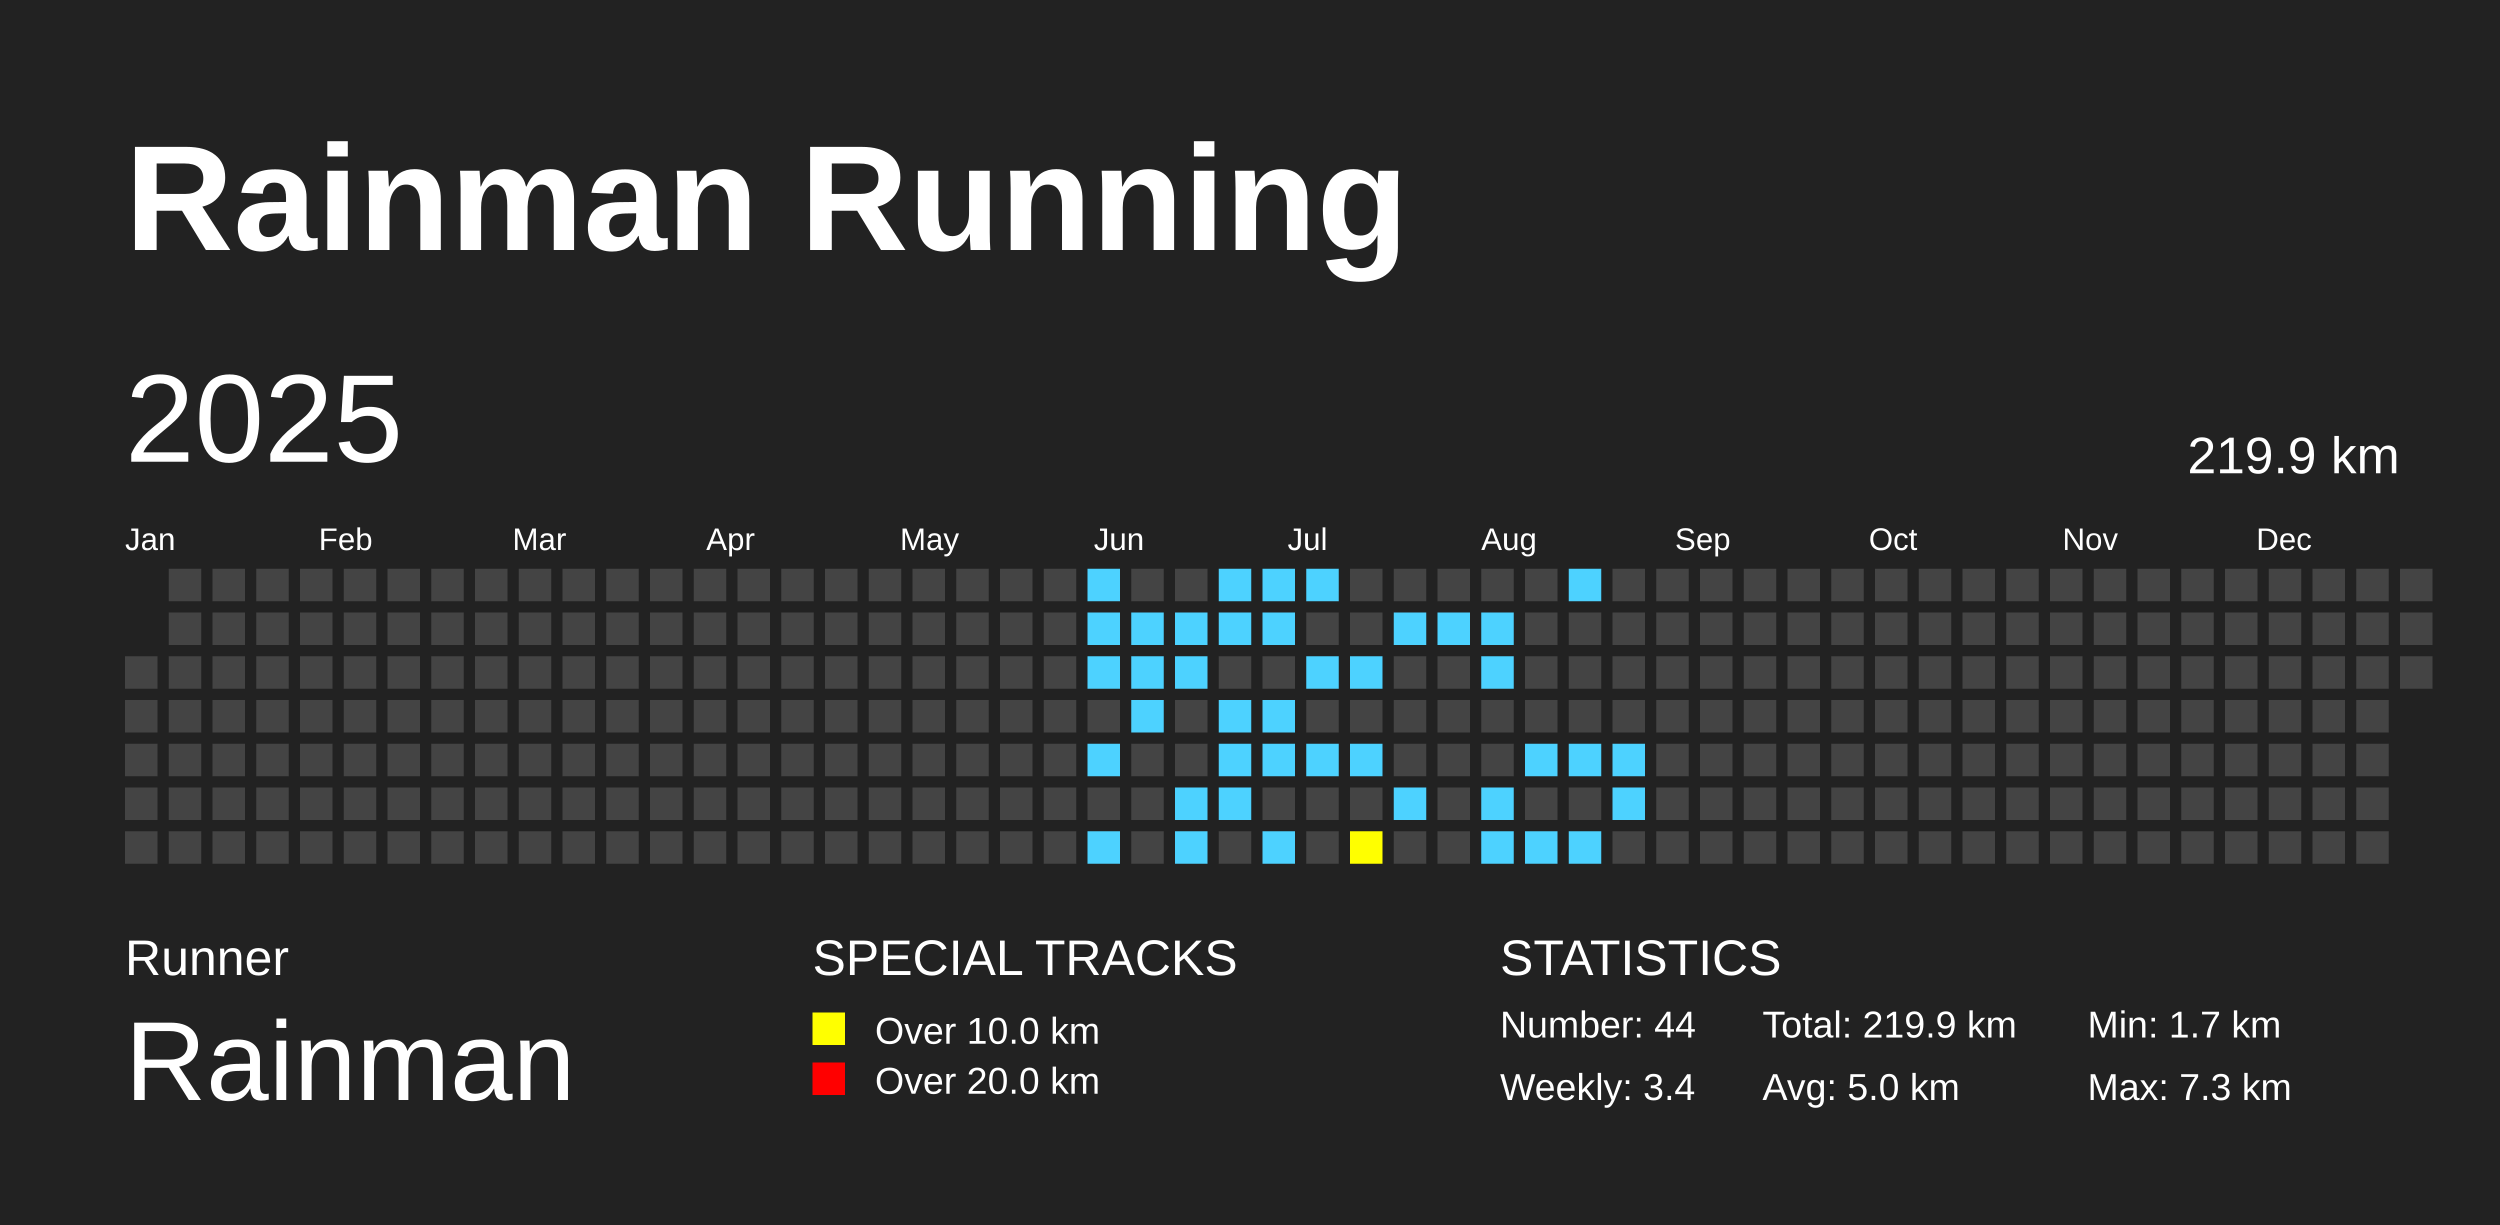
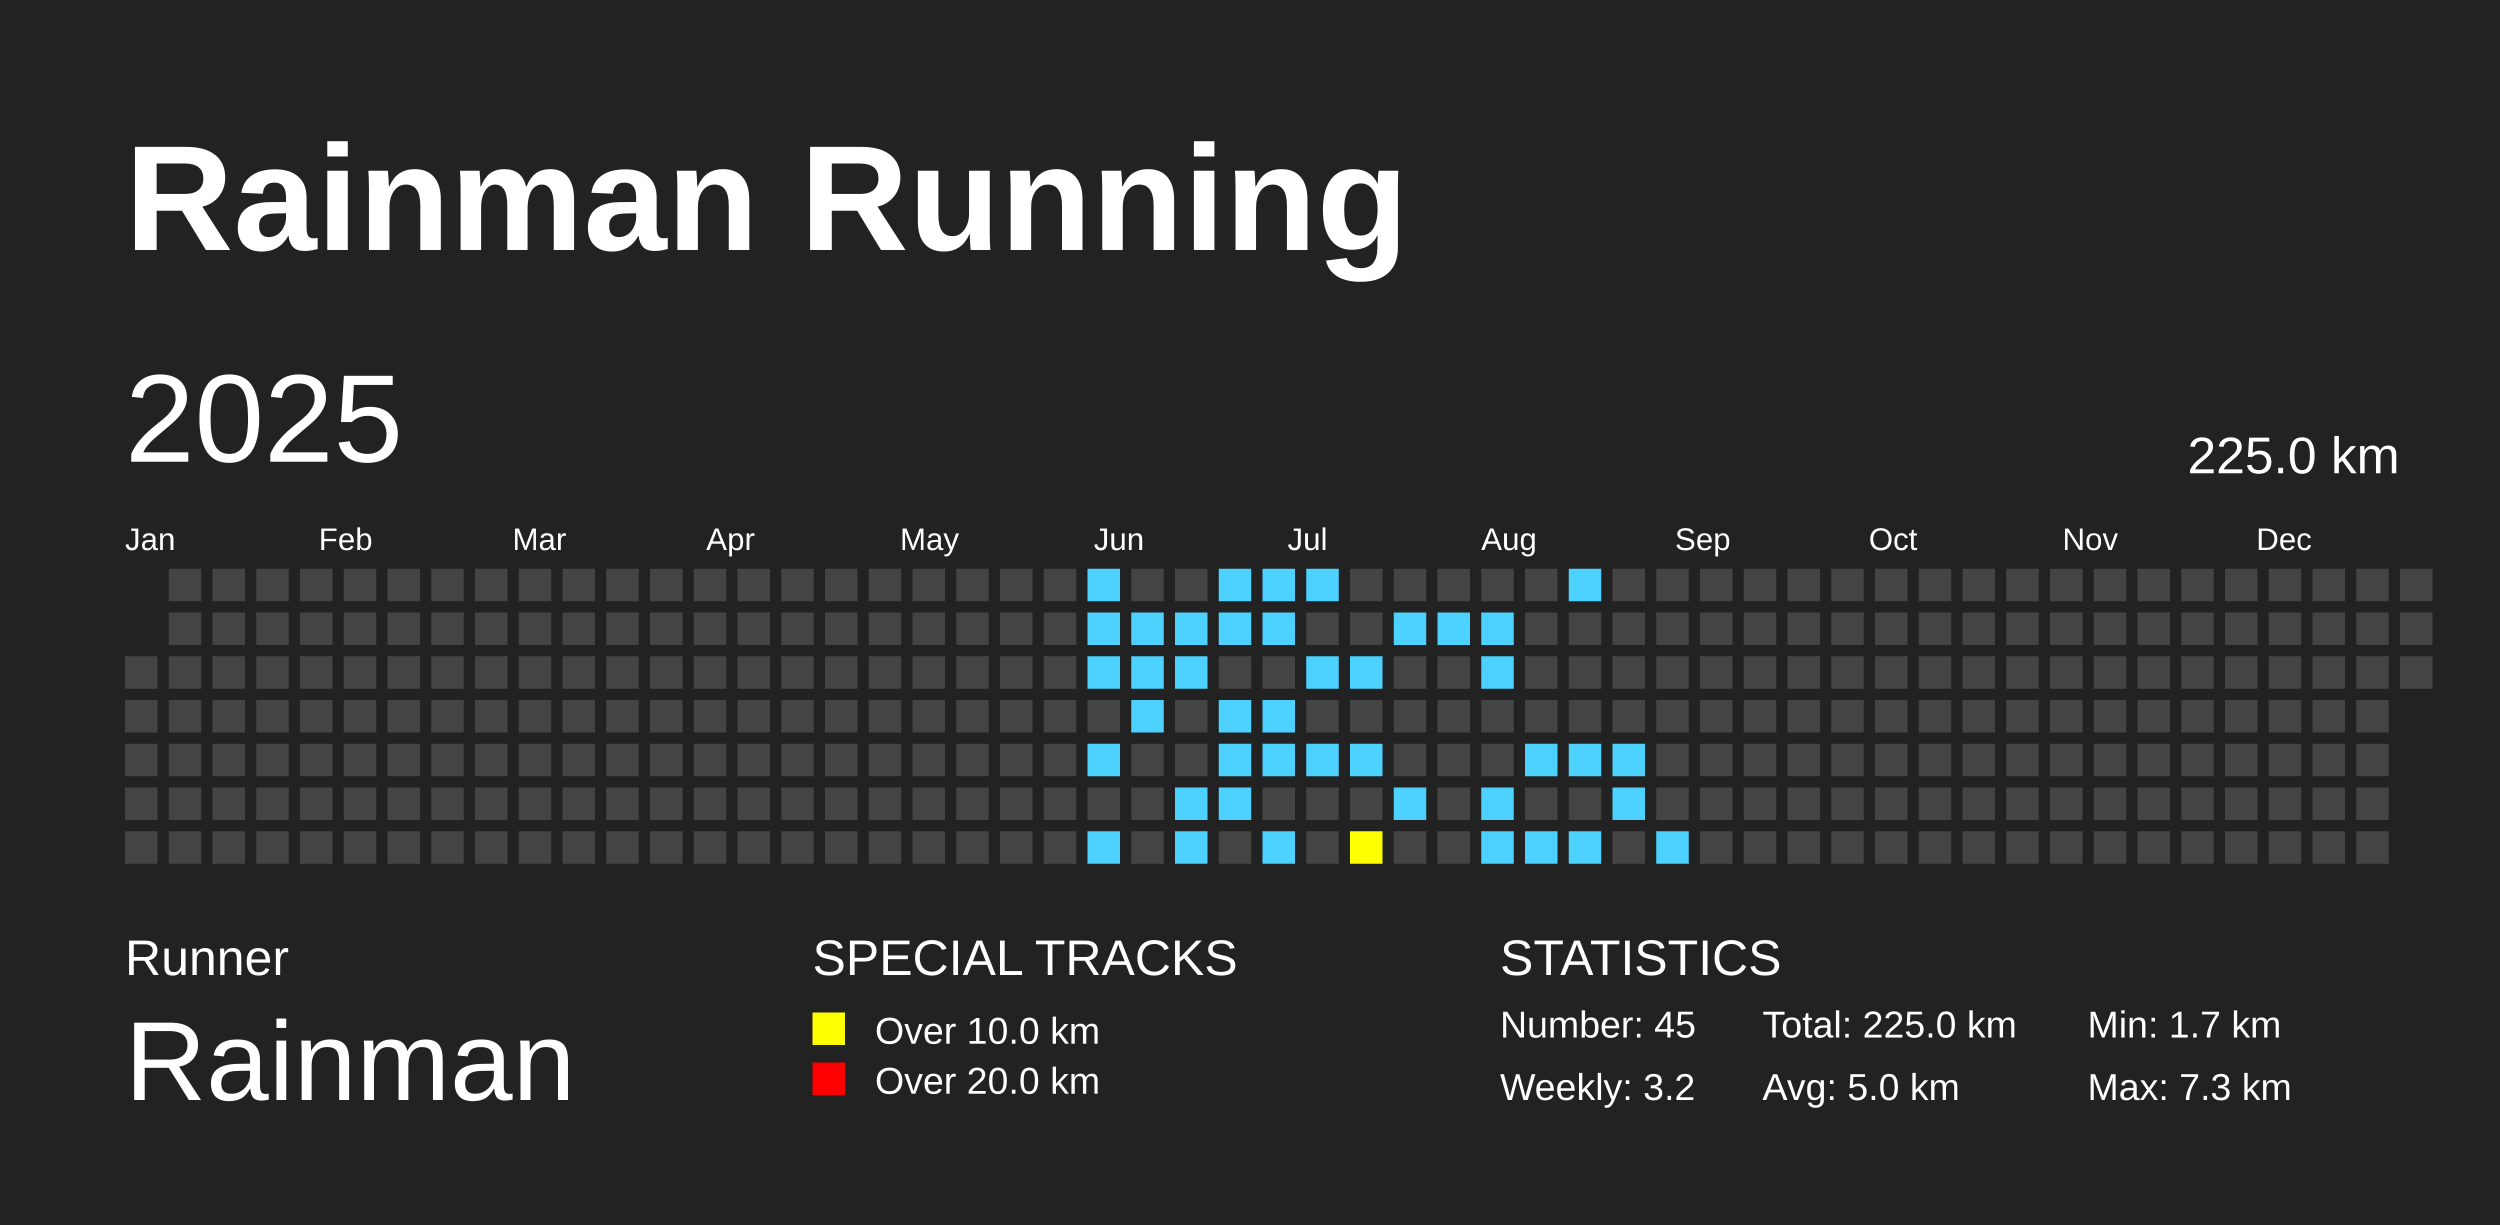
<svg xmlns="http://www.w3.org/2000/svg" baseProfile="full" height="98mm" version="1.1" viewBox="0,0,200,98" width="200mm">
  <defs />
  <rect fill="#222222" height="98" width="200" x="0" y="0" />
  <text fill="#FFFFFF" style="font-size:12px; font-family:Arial; font-weight:bold;" x="10" y="20">Rainman Running</text>
  <text fill="#FFFFFF" style="font-size:4px; font-family:Arial" x="10" y="78">Runner</text>
  <text fill="#FFFFFF" style="font-size:9px; font-family:Arial" x="10" y="88">Rainman</text>
  <text fill="#FFFFFF" style="font-size:4px; font-family:Arial" x="65" y="78">SPECIAL TRACKS</text>
  <rect fill="yellow" height="2.6" width="2.6" x="65" y="81" />
  <text fill="#FFFFFF" style="font-size:3px; font-family:Arial" x="70" y="83.5">Over 10.0 km</text>
  <rect fill="red" height="2.6" width="2.6" x="65" y="85" />
  <text fill="#FFFFFF" style="font-size:3px; font-family:Arial" x="70" y="87.5">Over 20.0 km</text>
  <text fill="#FFFFFF" style="font-size:4px; font-family:Arial" x="120" y="78">STATISTICS</text>
-   <text fill="#FFFFFF" style="font-size:3px; font-family:Arial" x="120" y="83">Number: 44</text>
-   <text fill="#FFFFFF" style="font-size:3px; font-family:Arial" x="120" y="88">Weekly: 3.4</text>
-   <text fill="#FFFFFF" style="font-size:3px; font-family:Arial" x="141" y="83">Total: 219.9 km</text>
+   <text fill="#FFFFFF" style="font-size:3px; font-family:Arial" x="120" y="83">Number: 45</text>
+   <text fill="#FFFFFF" style="font-size:3px; font-family:Arial" x="120" y="88">Weekly: 3.2</text>
+   <text fill="#FFFFFF" style="font-size:3px; font-family:Arial" x="141" y="83">Total: 225.0 km</text>
  <text fill="#FFFFFF" style="font-size:3px; font-family:Arial" x="141" y="88">Avg: 5.0 km</text>
  <text fill="#FFFFFF" style="font-size:3px; font-family:Arial" x="167" y="83">Min: 1.7 km</text>
  <text fill="#FFFFFF" style="font-size:3px; font-family:Arial" x="167" y="88">Max: 7.3 km</text>
  <text dominant-baseline="hanging" fill="#FFFFFF" style="font-size:10.0px; font-family:Arial;" x="10" y="30">2025</text>
-   <text dominant-baseline="hanging" fill="#FFFFFF" style="font-size:4.125px; font-family:Arial;" x="175" y="35">219.9 km</text>
+   <text dominant-baseline="hanging" fill="#FFFFFF" style="font-size:4.125px; font-family:Arial;" x="175" y="35">225.0 km</text>
  <text fill="#FFFFFF" style="font-size:2.5px; font-family:Arial" x="10.0" y="44">Jan</text>
  <text fill="#FFFFFF" style="font-size:2.5px; font-family:Arial" x="25.5" y="44">Feb</text>
  <text fill="#FFFFFF" style="font-size:2.5px; font-family:Arial" x="41.0" y="44">Mar</text>
  <text fill="#FFFFFF" style="font-size:2.5px; font-family:Arial" x="56.5" y="44">Apr</text>
  <text fill="#FFFFFF" style="font-size:2.5px; font-family:Arial" x="72.0" y="44">May</text>
  <text fill="#FFFFFF" style="font-size:2.5px; font-family:Arial" x="87.5" y="44">Jun</text>
  <text fill="#FFFFFF" style="font-size:2.5px; font-family:Arial" x="103.0" y="44">Jul</text>
  <text fill="#FFFFFF" style="font-size:2.5px; font-family:Arial" x="118.5" y="44">Aug</text>
  <text fill="#FFFFFF" style="font-size:2.5px; font-family:Arial" x="134.0" y="44">Sep</text>
  <text fill="#FFFFFF" style="font-size:2.5px; font-family:Arial" x="149.5" y="44">Oct</text>
  <text fill="#FFFFFF" style="font-size:2.5px; font-family:Arial" x="165.0" y="44">Nov</text>
  <text fill="#FFFFFF" style="font-size:2.5px; font-family:Arial" x="180.5" y="44">Dec</text>
  <rect fill="#444444" height="2.6" width="2.6" x="10.0" y="52.5" />
  <rect fill="#444444" height="2.6" width="2.6" x="10.0" y="56.0" />
  <rect fill="#444444" height="2.6" width="2.6" x="10.0" y="59.5" />
  <rect fill="#444444" height="2.6" width="2.6" x="10.0" y="63.0" />
  <rect fill="#444444" height="2.6" width="2.6" x="10.0" y="66.5" />
  <rect fill="#444444" height="2.6" width="2.6" x="13.5" y="45.5" />
  <rect fill="#444444" height="2.6" width="2.6" x="13.5" y="49.0" />
  <rect fill="#444444" height="2.6" width="2.6" x="13.5" y="52.5" />
  <rect fill="#444444" height="2.6" width="2.6" x="13.5" y="56.0" />
  <rect fill="#444444" height="2.6" width="2.6" x="13.5" y="59.5" />
  <rect fill="#444444" height="2.6" width="2.6" x="13.5" y="63.0" />
  <rect fill="#444444" height="2.6" width="2.6" x="13.5" y="66.5" />
  <rect fill="#444444" height="2.6" width="2.6" x="17.0" y="45.5" />
  <rect fill="#444444" height="2.6" width="2.6" x="17.0" y="49.0" />
  <rect fill="#444444" height="2.6" width="2.6" x="17.0" y="52.5" />
  <rect fill="#444444" height="2.6" width="2.6" x="17.0" y="56.0" />
  <rect fill="#444444" height="2.6" width="2.6" x="17.0" y="59.5" />
  <rect fill="#444444" height="2.6" width="2.6" x="17.0" y="63.0" />
  <rect fill="#444444" height="2.6" width="2.6" x="17.0" y="66.5" />
  <rect fill="#444444" height="2.6" width="2.6" x="20.5" y="45.5" />
  <rect fill="#444444" height="2.6" width="2.6" x="20.5" y="49.0" />
  <rect fill="#444444" height="2.6" width="2.6" x="20.5" y="52.5" />
  <rect fill="#444444" height="2.6" width="2.6" x="20.5" y="56.0" />
  <rect fill="#444444" height="2.6" width="2.6" x="20.5" y="59.5" />
  <rect fill="#444444" height="2.6" width="2.6" x="20.5" y="63.0" />
  <rect fill="#444444" height="2.6" width="2.6" x="20.5" y="66.5" />
  <rect fill="#444444" height="2.6" width="2.6" x="24.0" y="45.5" />
  <rect fill="#444444" height="2.6" width="2.6" x="24.0" y="49.0" />
  <rect fill="#444444" height="2.6" width="2.6" x="24.0" y="52.5" />
  <rect fill="#444444" height="2.6" width="2.6" x="24.0" y="56.0" />
  <rect fill="#444444" height="2.6" width="2.6" x="24.0" y="59.5" />
  <rect fill="#444444" height="2.6" width="2.6" x="24.0" y="63.0" />
  <rect fill="#444444" height="2.6" width="2.6" x="24.0" y="66.5" />
  <rect fill="#444444" height="2.6" width="2.6" x="27.5" y="45.5" />
  <rect fill="#444444" height="2.6" width="2.6" x="27.5" y="49.0" />
  <rect fill="#444444" height="2.6" width="2.6" x="27.5" y="52.5" />
  <rect fill="#444444" height="2.6" width="2.6" x="27.5" y="56.0" />
  <rect fill="#444444" height="2.6" width="2.6" x="27.5" y="59.5" />
  <rect fill="#444444" height="2.6" width="2.6" x="27.5" y="63.0" />
  <rect fill="#444444" height="2.6" width="2.6" x="27.5" y="66.5" />
  <rect fill="#444444" height="2.6" width="2.6" x="31.0" y="45.5" />
  <rect fill="#444444" height="2.6" width="2.6" x="31.0" y="49.0" />
  <rect fill="#444444" height="2.6" width="2.6" x="31.0" y="52.5" />
  <rect fill="#444444" height="2.6" width="2.6" x="31.0" y="56.0" />
  <rect fill="#444444" height="2.6" width="2.6" x="31.0" y="59.5" />
  <rect fill="#444444" height="2.6" width="2.6" x="31.0" y="63.0" />
  <rect fill="#444444" height="2.6" width="2.6" x="31.0" y="66.5" />
  <rect fill="#444444" height="2.6" width="2.6" x="34.5" y="45.5" />
  <rect fill="#444444" height="2.6" width="2.6" x="34.5" y="49.0" />
  <rect fill="#444444" height="2.6" width="2.6" x="34.5" y="52.5" />
  <rect fill="#444444" height="2.6" width="2.6" x="34.5" y="56.0" />
  <rect fill="#444444" height="2.6" width="2.6" x="34.5" y="59.5" />
  <rect fill="#444444" height="2.6" width="2.6" x="34.5" y="63.0" />
  <rect fill="#444444" height="2.6" width="2.6" x="34.5" y="66.5" />
  <rect fill="#444444" height="2.6" width="2.6" x="38.0" y="45.5" />
  <rect fill="#444444" height="2.6" width="2.6" x="38.0" y="49.0" />
  <rect fill="#444444" height="2.6" width="2.6" x="38.0" y="52.5" />
  <rect fill="#444444" height="2.6" width="2.6" x="38.0" y="56.0" />
  <rect fill="#444444" height="2.6" width="2.6" x="38.0" y="59.5" />
  <rect fill="#444444" height="2.6" width="2.6" x="38.0" y="63.0" />
  <rect fill="#444444" height="2.6" width="2.6" x="38.0" y="66.5" />
  <rect fill="#444444" height="2.6" width="2.6" x="41.5" y="45.5" />
  <rect fill="#444444" height="2.6" width="2.6" x="41.5" y="49.0" />
  <rect fill="#444444" height="2.6" width="2.6" x="41.5" y="52.5" />
  <rect fill="#444444" height="2.6" width="2.6" x="41.5" y="56.0" />
  <rect fill="#444444" height="2.6" width="2.6" x="41.5" y="59.5" />
  <rect fill="#444444" height="2.6" width="2.6" x="41.5" y="63.0" />
  <rect fill="#444444" height="2.6" width="2.6" x="41.5" y="66.5" />
  <rect fill="#444444" height="2.6" width="2.6" x="45.0" y="45.5" />
  <rect fill="#444444" height="2.6" width="2.6" x="45.0" y="49.0" />
  <rect fill="#444444" height="2.6" width="2.6" x="45.0" y="52.5" />
  <rect fill="#444444" height="2.6" width="2.6" x="45.0" y="56.0" />
  <rect fill="#444444" height="2.6" width="2.6" x="45.0" y="59.5" />
  <rect fill="#444444" height="2.6" width="2.6" x="45.0" y="63.0" />
  <rect fill="#444444" height="2.6" width="2.6" x="45.0" y="66.5" />
  <rect fill="#444444" height="2.6" width="2.6" x="48.5" y="45.5" />
  <rect fill="#444444" height="2.6" width="2.6" x="48.5" y="49.0" />
  <rect fill="#444444" height="2.6" width="2.6" x="48.5" y="52.5" />
  <rect fill="#444444" height="2.6" width="2.6" x="48.5" y="56.0" />
  <rect fill="#444444" height="2.6" width="2.6" x="48.5" y="59.5" />
  <rect fill="#444444" height="2.6" width="2.6" x="48.5" y="63.0" />
  <rect fill="#444444" height="2.6" width="2.6" x="48.5" y="66.5" />
  <rect fill="#444444" height="2.6" width="2.6" x="52.0" y="45.5" />
  <rect fill="#444444" height="2.6" width="2.6" x="52.0" y="49.0" />
  <rect fill="#444444" height="2.6" width="2.6" x="52.0" y="52.5" />
  <rect fill="#444444" height="2.6" width="2.6" x="52.0" y="56.0" />
  <rect fill="#444444" height="2.6" width="2.6" x="52.0" y="59.5" />
  <rect fill="#444444" height="2.6" width="2.6" x="52.0" y="63.0" />
  <rect fill="#444444" height="2.6" width="2.6" x="52.0" y="66.5" />
  <rect fill="#444444" height="2.6" width="2.6" x="55.5" y="45.5" />
  <rect fill="#444444" height="2.6" width="2.6" x="55.5" y="49.0" />
  <rect fill="#444444" height="2.6" width="2.6" x="55.5" y="52.5" />
  <rect fill="#444444" height="2.6" width="2.6" x="55.5" y="56.0" />
  <rect fill="#444444" height="2.6" width="2.6" x="55.5" y="59.5" />
  <rect fill="#444444" height="2.6" width="2.6" x="55.5" y="63.0" />
  <rect fill="#444444" height="2.6" width="2.6" x="55.5" y="66.5" />
  <rect fill="#444444" height="2.6" width="2.6" x="59.0" y="45.5" />
  <rect fill="#444444" height="2.6" width="2.6" x="59.0" y="49.0" />
  <rect fill="#444444" height="2.6" width="2.6" x="59.0" y="52.5" />
  <rect fill="#444444" height="2.6" width="2.6" x="59.0" y="56.0" />
  <rect fill="#444444" height="2.6" width="2.6" x="59.0" y="59.5" />
  <rect fill="#444444" height="2.6" width="2.6" x="59.0" y="63.0" />
  <rect fill="#444444" height="2.6" width="2.6" x="59.0" y="66.5" />
  <rect fill="#444444" height="2.6" width="2.6" x="62.5" y="45.5" />
  <rect fill="#444444" height="2.6" width="2.6" x="62.5" y="49.0" />
  <rect fill="#444444" height="2.6" width="2.6" x="62.5" y="52.5" />
  <rect fill="#444444" height="2.6" width="2.6" x="62.5" y="56.0" />
  <rect fill="#444444" height="2.6" width="2.6" x="62.5" y="59.5" />
  <rect fill="#444444" height="2.6" width="2.6" x="62.5" y="63.0" />
  <rect fill="#444444" height="2.6" width="2.6" x="62.5" y="66.5" />
  <rect fill="#444444" height="2.6" width="2.6" x="66.0" y="45.5" />
  <rect fill="#444444" height="2.6" width="2.6" x="66.0" y="49.0" />
  <rect fill="#444444" height="2.6" width="2.6" x="66.0" y="52.5" />
  <rect fill="#444444" height="2.6" width="2.6" x="66.0" y="56.0" />
  <rect fill="#444444" height="2.6" width="2.6" x="66.0" y="59.5" />
  <rect fill="#444444" height="2.6" width="2.6" x="66.0" y="63.0" />
  <rect fill="#444444" height="2.6" width="2.6" x="66.0" y="66.5" />
  <rect fill="#444444" height="2.6" width="2.6" x="69.5" y="45.5" />
  <rect fill="#444444" height="2.6" width="2.6" x="69.5" y="49.0" />
  <rect fill="#444444" height="2.6" width="2.6" x="69.5" y="52.5" />
  <rect fill="#444444" height="2.6" width="2.6" x="69.5" y="56.0" />
  <rect fill="#444444" height="2.6" width="2.6" x="69.5" y="59.5" />
  <rect fill="#444444" height="2.6" width="2.6" x="69.5" y="63.0" />
  <rect fill="#444444" height="2.6" width="2.6" x="69.5" y="66.5" />
  <rect fill="#444444" height="2.6" width="2.6" x="73.0" y="45.5" />
  <rect fill="#444444" height="2.6" width="2.6" x="73.0" y="49.0" />
  <rect fill="#444444" height="2.6" width="2.6" x="73.0" y="52.5" />
  <rect fill="#444444" height="2.6" width="2.6" x="73.0" y="56.0" />
  <rect fill="#444444" height="2.6" width="2.6" x="73.0" y="59.5" />
  <rect fill="#444444" height="2.6" width="2.6" x="73.0" y="63.0" />
  <rect fill="#444444" height="2.6" width="2.6" x="73.0" y="66.5" />
  <rect fill="#444444" height="2.6" width="2.6" x="76.5" y="45.5" />
  <rect fill="#444444" height="2.6" width="2.6" x="76.5" y="49.0" />
  <rect fill="#444444" height="2.6" width="2.6" x="76.5" y="52.5" />
  <rect fill="#444444" height="2.6" width="2.6" x="76.5" y="56.0" />
  <rect fill="#444444" height="2.6" width="2.6" x="76.5" y="59.5" />
  <rect fill="#444444" height="2.6" width="2.6" x="76.5" y="63.0" />
  <rect fill="#444444" height="2.6" width="2.6" x="76.5" y="66.5" />
  <rect fill="#444444" height="2.6" width="2.6" x="80.0" y="45.5" />
  <rect fill="#444444" height="2.6" width="2.6" x="80.0" y="49.0" />
  <rect fill="#444444" height="2.6" width="2.6" x="80.0" y="52.5" />
  <rect fill="#444444" height="2.6" width="2.6" x="80.0" y="56.0" />
  <rect fill="#444444" height="2.6" width="2.6" x="80.0" y="59.5" />
  <rect fill="#444444" height="2.6" width="2.6" x="80.0" y="63.0" />
  <rect fill="#444444" height="2.6" width="2.6" x="80.0" y="66.5" />
  <rect fill="#444444" height="2.6" width="2.6" x="83.5" y="45.5" />
  <rect fill="#444444" height="2.6" width="2.6" x="83.5" y="49.0" />
  <rect fill="#444444" height="2.6" width="2.6" x="83.5" y="52.5" />
  <rect fill="#444444" height="2.6" width="2.6" x="83.5" y="56.0" />
  <rect fill="#444444" height="2.6" width="2.6" x="83.5" y="59.5" />
  <rect fill="#444444" height="2.6" width="2.6" x="83.5" y="63.0" />
  <rect fill="#444444" height="2.6" width="2.6" x="83.5" y="66.5" />
  <rect fill="#4DD2FF" height="2.6" width="2.6" x="87.0" y="45.5" />
  <rect fill="#4DD2FF" height="2.6" width="2.6" x="87.0" y="49.0" />
  <rect fill="#4DD2FF" height="2.6" width="2.6" x="87.0" y="52.5" />
  <rect fill="#444444" height="2.6" width="2.6" x="87.0" y="56.0" />
  <rect fill="#4DD2FF" height="2.6" width="2.6" x="87.0" y="59.5" />
  <rect fill="#444444" height="2.6" width="2.6" x="87.0" y="63.0" />
  <rect fill="#4DD2FF" height="2.6" width="2.6" x="87.0" y="66.5" />
  <rect fill="#444444" height="2.6" width="2.6" x="90.5" y="45.5" />
  <rect fill="#4DD2FF" height="2.6" width="2.6" x="90.5" y="49.0" />
  <rect fill="#4DD2FF" height="2.6" width="2.6" x="90.5" y="52.5" />
  <rect fill="#4DD2FF" height="2.6" width="2.6" x="90.5" y="56.0" />
  <rect fill="#444444" height="2.6" width="2.6" x="90.5" y="59.5" />
  <rect fill="#444444" height="2.6" width="2.6" x="90.5" y="63.0" />
  <rect fill="#444444" height="2.6" width="2.6" x="90.5" y="66.5" />
  <rect fill="#444444" height="2.6" width="2.6" x="94.0" y="45.5" />
  <rect fill="#4DD2FF" height="2.6" width="2.6" x="94.0" y="49.0" />
  <rect fill="#4DD2FF" height="2.6" width="2.6" x="94.0" y="52.5" />
  <rect fill="#444444" height="2.6" width="2.6" x="94.0" y="56.0" />
  <rect fill="#444444" height="2.6" width="2.6" x="94.0" y="59.5" />
  <rect fill="#4DD2FF" height="2.6" width="2.6" x="94.0" y="63.0" />
  <rect fill="#4DD2FF" height="2.6" width="2.6" x="94.0" y="66.5" />
  <rect fill="#4DD2FF" height="2.6" width="2.6" x="97.5" y="45.5" />
  <rect fill="#4DD2FF" height="2.6" width="2.6" x="97.5" y="49.0" />
  <rect fill="#444444" height="2.6" width="2.6" x="97.5" y="52.5" />
  <rect fill="#4DD2FF" height="2.6" width="2.6" x="97.5" y="56.0" />
  <rect fill="#4DD2FF" height="2.6" width="2.6" x="97.5" y="59.5" />
  <rect fill="#4DD2FF" height="2.6" width="2.6" x="97.5" y="63.0" />
  <rect fill="#444444" height="2.6" width="2.6" x="97.5" y="66.5" />
  <rect fill="#4DD2FF" height="2.6" width="2.6" x="101.0" y="45.5" />
  <rect fill="#4DD2FF" height="2.6" width="2.6" x="101.0" y="49.0" />
  <rect fill="#444444" height="2.6" width="2.6" x="101.0" y="52.5" />
  <rect fill="#4DD2FF" height="2.6" width="2.6" x="101.0" y="56.0" />
  <rect fill="#4DD2FF" height="2.6" width="2.6" x="101.0" y="59.5" />
  <rect fill="#444444" height="2.6" width="2.6" x="101.0" y="63.0" />
  <rect fill="#4DD2FF" height="2.6" width="2.6" x="101.0" y="66.5" />
  <rect fill="#4DD2FF" height="2.6" width="2.6" x="104.5" y="45.5" />
  <rect fill="#444444" height="2.6" width="2.6" x="104.5" y="49.0" />
  <rect fill="#4DD2FF" height="2.6" width="2.6" x="104.5" y="52.5" />
  <rect fill="#444444" height="2.6" width="2.6" x="104.5" y="56.0" />
  <rect fill="#4DD2FF" height="2.6" width="2.6" x="104.5" y="59.5" />
  <rect fill="#444444" height="2.6" width="2.6" x="104.5" y="63.0" />
  <rect fill="#444444" height="2.6" width="2.6" x="104.5" y="66.5" />
  <rect fill="#444444" height="2.6" width="2.6" x="108.0" y="45.5" />
  <rect fill="#444444" height="2.6" width="2.6" x="108.0" y="49.0" />
  <rect fill="#4DD2FF" height="2.6" width="2.6" x="108.0" y="52.5" />
  <rect fill="#444444" height="2.6" width="2.6" x="108.0" y="56.0" />
  <rect fill="#4DD2FF" height="2.6" width="2.6" x="108.0" y="59.5" />
  <rect fill="#444444" height="2.6" width="2.6" x="108.0" y="63.0" />
  <rect fill="yellow" height="2.6" width="2.6" x="108.0" y="66.5" />
  <rect fill="#444444" height="2.6" width="2.6" x="111.5" y="45.5" />
  <rect fill="#4DD2FF" height="2.6" width="2.6" x="111.5" y="49.0" />
  <rect fill="#444444" height="2.6" width="2.6" x="111.5" y="52.5" />
  <rect fill="#444444" height="2.6" width="2.6" x="111.5" y="56.0" />
  <rect fill="#444444" height="2.6" width="2.6" x="111.5" y="59.5" />
  <rect fill="#4DD2FF" height="2.6" width="2.6" x="111.5" y="63.0" />
  <rect fill="#444444" height="2.6" width="2.6" x="111.5" y="66.5" />
  <rect fill="#444444" height="2.6" width="2.6" x="115.0" y="45.5" />
  <rect fill="#4DD2FF" height="2.6" width="2.6" x="115.0" y="49.0" />
  <rect fill="#444444" height="2.6" width="2.6" x="115.0" y="52.5" />
  <rect fill="#444444" height="2.6" width="2.6" x="115.0" y="56.0" />
  <rect fill="#444444" height="2.6" width="2.6" x="115.0" y="59.5" />
  <rect fill="#444444" height="2.6" width="2.6" x="115.0" y="63.0" />
  <rect fill="#444444" height="2.6" width="2.6" x="115.0" y="66.5" />
  <rect fill="#444444" height="2.6" width="2.6" x="118.5" y="45.5" />
  <rect fill="#4DD2FF" height="2.6" width="2.6" x="118.5" y="49.0" />
  <rect fill="#4DD2FF" height="2.6" width="2.6" x="118.5" y="52.5" />
  <rect fill="#444444" height="2.6" width="2.6" x="118.5" y="56.0" />
  <rect fill="#444444" height="2.6" width="2.6" x="118.5" y="59.5" />
  <rect fill="#4DD2FF" height="2.6" width="2.6" x="118.5" y="63.0" />
  <rect fill="#4DD2FF" height="2.6" width="2.6" x="118.5" y="66.5" />
  <rect fill="#444444" height="2.6" width="2.6" x="122.0" y="45.5" />
  <rect fill="#444444" height="2.6" width="2.6" x="122.0" y="49.0" />
  <rect fill="#444444" height="2.6" width="2.6" x="122.0" y="52.5" />
  <rect fill="#444444" height="2.6" width="2.6" x="122.0" y="56.0" />
  <rect fill="#4DD2FF" height="2.6" width="2.6" x="122.0" y="59.5" />
  <rect fill="#444444" height="2.6" width="2.6" x="122.0" y="63.0" />
  <rect fill="#4DD2FF" height="2.6" width="2.6" x="122.0" y="66.5" />
  <rect fill="#4DD2FF" height="2.6" width="2.6" x="125.5" y="45.5" />
  <rect fill="#444444" height="2.6" width="2.6" x="125.5" y="49.0" />
  <rect fill="#444444" height="2.6" width="2.6" x="125.5" y="52.5" />
  <rect fill="#444444" height="2.6" width="2.6" x="125.5" y="56.0" />
  <rect fill="#4DD2FF" height="2.6" width="2.6" x="125.5" y="59.5" />
  <rect fill="#444444" height="2.6" width="2.6" x="125.5" y="63.0" />
  <rect fill="#4DD2FF" height="2.6" width="2.6" x="125.5" y="66.5" />
  <rect fill="#444444" height="2.6" width="2.6" x="129.0" y="45.5" />
  <rect fill="#444444" height="2.6" width="2.6" x="129.0" y="49.0" />
  <rect fill="#444444" height="2.6" width="2.6" x="129.0" y="52.5" />
  <rect fill="#444444" height="2.6" width="2.6" x="129.0" y="56.0" />
  <rect fill="#4DD2FF" height="2.6" width="2.6" x="129.0" y="59.5" />
  <rect fill="#4DD2FF" height="2.6" width="2.6" x="129.0" y="63.0" />
  <rect fill="#444444" height="2.6" width="2.6" x="129.0" y="66.5" />
  <rect fill="#444444" height="2.6" width="2.6" x="132.5" y="45.5" />
  <rect fill="#444444" height="2.6" width="2.6" x="132.5" y="49.0" />
  <rect fill="#444444" height="2.6" width="2.6" x="132.5" y="52.5" />
  <rect fill="#444444" height="2.6" width="2.6" x="132.5" y="56.0" />
  <rect fill="#444444" height="2.6" width="2.6" x="132.5" y="59.5" />
  <rect fill="#444444" height="2.6" width="2.6" x="132.5" y="63.0" />
-   <rect fill="#444444" height="2.6" width="2.6" x="132.5" y="66.5" />
+   <rect fill="#4DD2FF" height="2.6" width="2.6" x="132.5" y="66.5" />
  <rect fill="#444444" height="2.6" width="2.6" x="136.0" y="45.5" />
  <rect fill="#444444" height="2.6" width="2.6" x="136.0" y="49.0" />
  <rect fill="#444444" height="2.6" width="2.6" x="136.0" y="52.5" />
  <rect fill="#444444" height="2.6" width="2.6" x="136.0" y="56.0" />
  <rect fill="#444444" height="2.6" width="2.6" x="136.0" y="59.5" />
  <rect fill="#444444" height="2.6" width="2.6" x="136.0" y="63.0" />
  <rect fill="#444444" height="2.6" width="2.6" x="136.0" y="66.5" />
  <rect fill="#444444" height="2.6" width="2.6" x="139.5" y="45.5" />
  <rect fill="#444444" height="2.6" width="2.6" x="139.5" y="49.0" />
  <rect fill="#444444" height="2.6" width="2.6" x="139.5" y="52.5" />
  <rect fill="#444444" height="2.6" width="2.6" x="139.5" y="56.0" />
  <rect fill="#444444" height="2.6" width="2.6" x="139.5" y="59.5" />
  <rect fill="#444444" height="2.6" width="2.6" x="139.5" y="63.0" />
  <rect fill="#444444" height="2.6" width="2.6" x="139.5" y="66.5" />
  <rect fill="#444444" height="2.6" width="2.6" x="143.0" y="45.5" />
  <rect fill="#444444" height="2.6" width="2.6" x="143.0" y="49.0" />
  <rect fill="#444444" height="2.6" width="2.6" x="143.0" y="52.5" />
  <rect fill="#444444" height="2.6" width="2.6" x="143.0" y="56.0" />
  <rect fill="#444444" height="2.6" width="2.6" x="143.0" y="59.5" />
  <rect fill="#444444" height="2.6" width="2.6" x="143.0" y="63.0" />
  <rect fill="#444444" height="2.6" width="2.6" x="143.0" y="66.5" />
  <rect fill="#444444" height="2.6" width="2.6" x="146.5" y="45.5" />
  <rect fill="#444444" height="2.6" width="2.6" x="146.5" y="49.0" />
  <rect fill="#444444" height="2.6" width="2.6" x="146.5" y="52.5" />
  <rect fill="#444444" height="2.6" width="2.6" x="146.5" y="56.0" />
  <rect fill="#444444" height="2.6" width="2.6" x="146.5" y="59.5" />
  <rect fill="#444444" height="2.6" width="2.6" x="146.5" y="63.0" />
  <rect fill="#444444" height="2.6" width="2.6" x="146.5" y="66.5" />
  <rect fill="#444444" height="2.6" width="2.6" x="150.0" y="45.5" />
  <rect fill="#444444" height="2.6" width="2.6" x="150.0" y="49.0" />
  <rect fill="#444444" height="2.6" width="2.6" x="150.0" y="52.5" />
  <rect fill="#444444" height="2.6" width="2.6" x="150.0" y="56.0" />
  <rect fill="#444444" height="2.6" width="2.6" x="150.0" y="59.5" />
  <rect fill="#444444" height="2.6" width="2.6" x="150.0" y="63.0" />
  <rect fill="#444444" height="2.6" width="2.6" x="150.0" y="66.5" />
  <rect fill="#444444" height="2.6" width="2.6" x="153.5" y="45.5" />
  <rect fill="#444444" height="2.6" width="2.6" x="153.5" y="49.0" />
  <rect fill="#444444" height="2.6" width="2.6" x="153.5" y="52.5" />
  <rect fill="#444444" height="2.6" width="2.6" x="153.5" y="56.0" />
  <rect fill="#444444" height="2.6" width="2.6" x="153.5" y="59.5" />
  <rect fill="#444444" height="2.6" width="2.6" x="153.5" y="63.0" />
  <rect fill="#444444" height="2.6" width="2.6" x="153.5" y="66.5" />
  <rect fill="#444444" height="2.6" width="2.6" x="157.0" y="45.5" />
  <rect fill="#444444" height="2.6" width="2.6" x="157.0" y="49.0" />
  <rect fill="#444444" height="2.6" width="2.6" x="157.0" y="52.5" />
  <rect fill="#444444" height="2.6" width="2.6" x="157.0" y="56.0" />
  <rect fill="#444444" height="2.6" width="2.6" x="157.0" y="59.5" />
  <rect fill="#444444" height="2.6" width="2.6" x="157.0" y="63.0" />
  <rect fill="#444444" height="2.6" width="2.6" x="157.0" y="66.5" />
  <rect fill="#444444" height="2.6" width="2.6" x="160.5" y="45.5" />
  <rect fill="#444444" height="2.6" width="2.6" x="160.5" y="49.0" />
  <rect fill="#444444" height="2.6" width="2.6" x="160.5" y="52.5" />
  <rect fill="#444444" height="2.6" width="2.6" x="160.5" y="56.0" />
  <rect fill="#444444" height="2.6" width="2.6" x="160.5" y="59.5" />
  <rect fill="#444444" height="2.6" width="2.6" x="160.5" y="63.0" />
  <rect fill="#444444" height="2.6" width="2.6" x="160.5" y="66.5" />
  <rect fill="#444444" height="2.6" width="2.6" x="164.0" y="45.5" />
  <rect fill="#444444" height="2.6" width="2.6" x="164.0" y="49.0" />
  <rect fill="#444444" height="2.6" width="2.6" x="164.0" y="52.5" />
  <rect fill="#444444" height="2.6" width="2.6" x="164.0" y="56.0" />
  <rect fill="#444444" height="2.6" width="2.6" x="164.0" y="59.5" />
  <rect fill="#444444" height="2.6" width="2.6" x="164.0" y="63.0" />
  <rect fill="#444444" height="2.6" width="2.6" x="164.0" y="66.5" />
  <rect fill="#444444" height="2.6" width="2.6" x="167.5" y="45.5" />
  <rect fill="#444444" height="2.6" width="2.6" x="167.5" y="49.0" />
  <rect fill="#444444" height="2.6" width="2.6" x="167.5" y="52.5" />
  <rect fill="#444444" height="2.6" width="2.6" x="167.5" y="56.0" />
  <rect fill="#444444" height="2.6" width="2.6" x="167.5" y="59.5" />
  <rect fill="#444444" height="2.6" width="2.6" x="167.5" y="63.0" />
  <rect fill="#444444" height="2.6" width="2.6" x="167.5" y="66.5" />
  <rect fill="#444444" height="2.6" width="2.6" x="171.0" y="45.5" />
  <rect fill="#444444" height="2.6" width="2.6" x="171.0" y="49.0" />
  <rect fill="#444444" height="2.6" width="2.6" x="171.0" y="52.5" />
  <rect fill="#444444" height="2.6" width="2.6" x="171.0" y="56.0" />
  <rect fill="#444444" height="2.6" width="2.6" x="171.0" y="59.5" />
  <rect fill="#444444" height="2.6" width="2.6" x="171.0" y="63.0" />
  <rect fill="#444444" height="2.6" width="2.6" x="171.0" y="66.5" />
  <rect fill="#444444" height="2.6" width="2.6" x="174.5" y="45.5" />
  <rect fill="#444444" height="2.6" width="2.6" x="174.5" y="49.0" />
  <rect fill="#444444" height="2.6" width="2.6" x="174.5" y="52.5" />
  <rect fill="#444444" height="2.6" width="2.6" x="174.5" y="56.0" />
  <rect fill="#444444" height="2.6" width="2.6" x="174.5" y="59.5" />
  <rect fill="#444444" height="2.6" width="2.6" x="174.5" y="63.0" />
  <rect fill="#444444" height="2.6" width="2.6" x="174.5" y="66.5" />
  <rect fill="#444444" height="2.6" width="2.6" x="178.0" y="45.5" />
  <rect fill="#444444" height="2.6" width="2.6" x="178.0" y="49.0" />
  <rect fill="#444444" height="2.6" width="2.6" x="178.0" y="52.5" />
  <rect fill="#444444" height="2.6" width="2.6" x="178.0" y="56.0" />
  <rect fill="#444444" height="2.6" width="2.6" x="178.0" y="59.5" />
  <rect fill="#444444" height="2.6" width="2.6" x="178.0" y="63.0" />
  <rect fill="#444444" height="2.6" width="2.6" x="178.0" y="66.5" />
  <rect fill="#444444" height="2.6" width="2.6" x="181.5" y="45.5" />
  <rect fill="#444444" height="2.6" width="2.6" x="181.5" y="49.0" />
  <rect fill="#444444" height="2.6" width="2.6" x="181.5" y="52.5" />
  <rect fill="#444444" height="2.6" width="2.6" x="181.5" y="56.0" />
  <rect fill="#444444" height="2.6" width="2.6" x="181.5" y="59.5" />
  <rect fill="#444444" height="2.6" width="2.6" x="181.5" y="63.0" />
  <rect fill="#444444" height="2.6" width="2.6" x="181.5" y="66.5" />
  <rect fill="#444444" height="2.6" width="2.6" x="185.0" y="45.5" />
  <rect fill="#444444" height="2.6" width="2.6" x="185.0" y="49.0" />
  <rect fill="#444444" height="2.6" width="2.6" x="185.0" y="52.5" />
  <rect fill="#444444" height="2.6" width="2.6" x="185.0" y="56.0" />
  <rect fill="#444444" height="2.6" width="2.6" x="185.0" y="59.5" />
  <rect fill="#444444" height="2.6" width="2.6" x="185.0" y="63.0" />
  <rect fill="#444444" height="2.6" width="2.6" x="185.0" y="66.5" />
  <rect fill="#444444" height="2.6" width="2.6" x="188.5" y="45.5" />
  <rect fill="#444444" height="2.6" width="2.6" x="188.5" y="49.0" />
  <rect fill="#444444" height="2.6" width="2.6" x="188.5" y="52.5" />
  <rect fill="#444444" height="2.6" width="2.6" x="188.5" y="56.0" />
  <rect fill="#444444" height="2.6" width="2.6" x="188.5" y="59.5" />
  <rect fill="#444444" height="2.6" width="2.6" x="188.5" y="63.0" />
  <rect fill="#444444" height="2.6" width="2.6" x="188.5" y="66.5" />
  <rect fill="#444444" height="2.6" width="2.6" x="192.0" y="45.5" />
  <rect fill="#444444" height="2.6" width="2.6" x="192.0" y="49.0" />
  <rect fill="#444444" height="2.6" width="2.6" x="192.0" y="52.5" />
</svg>
